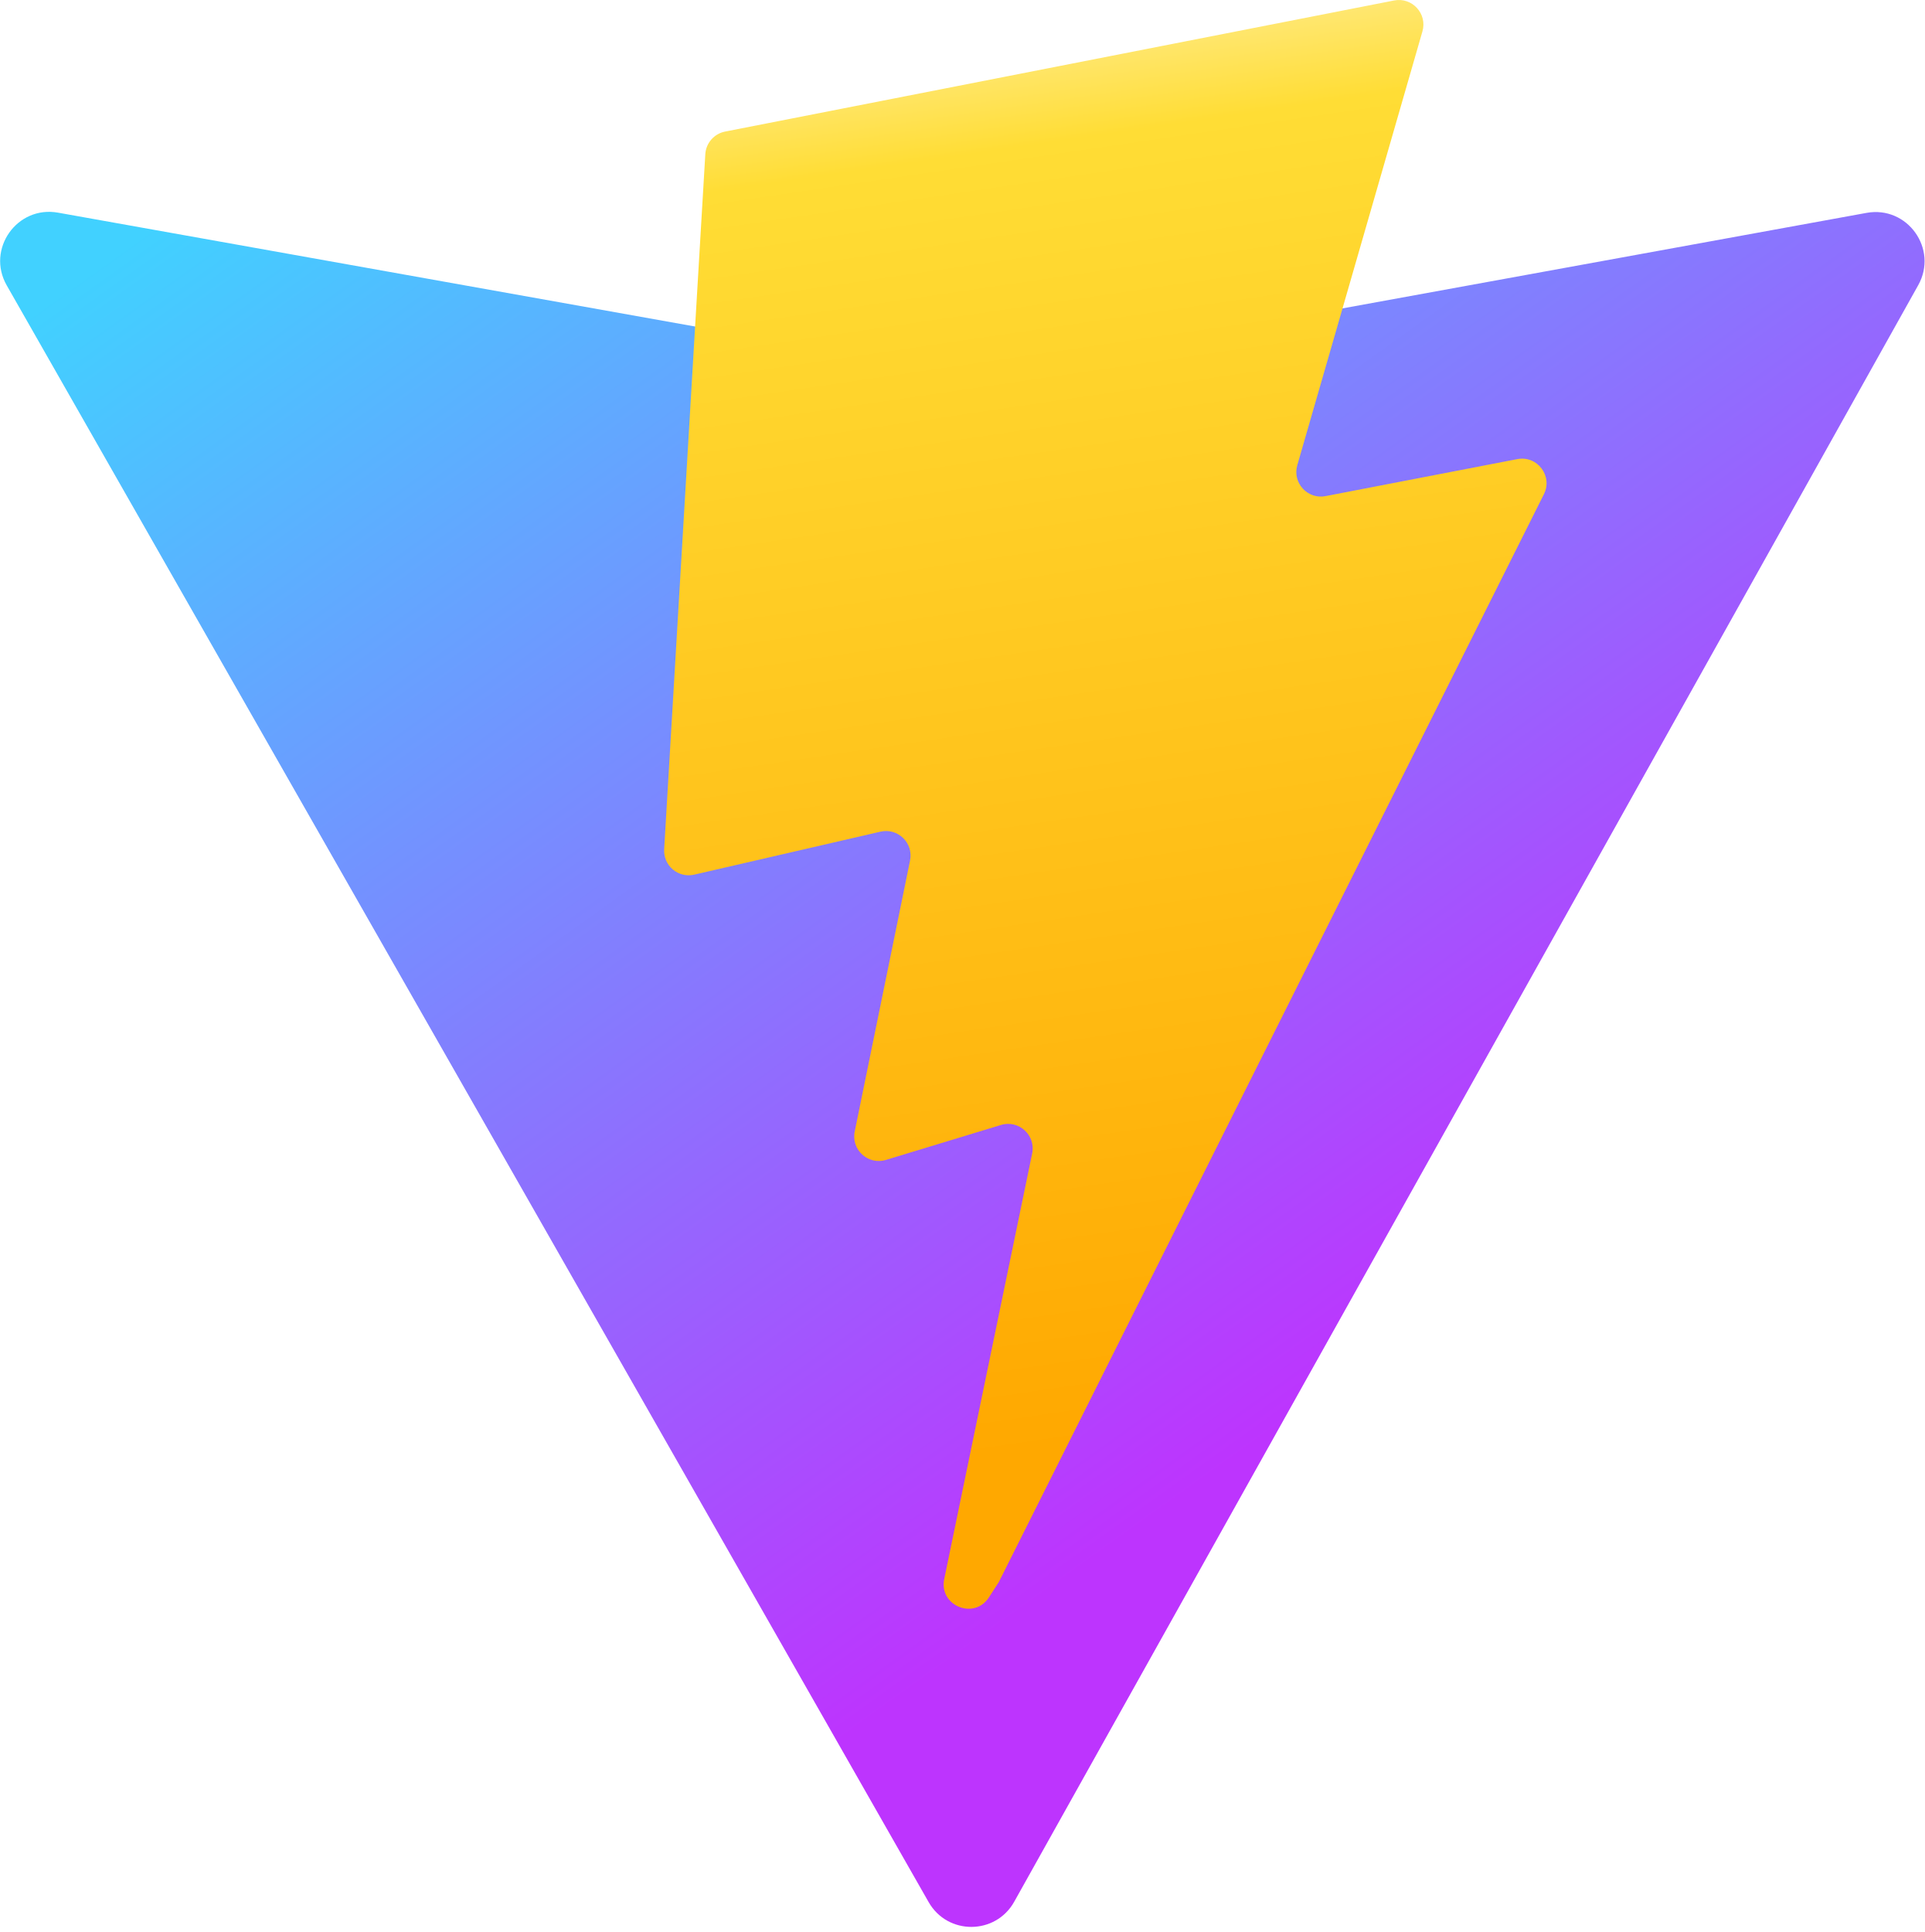
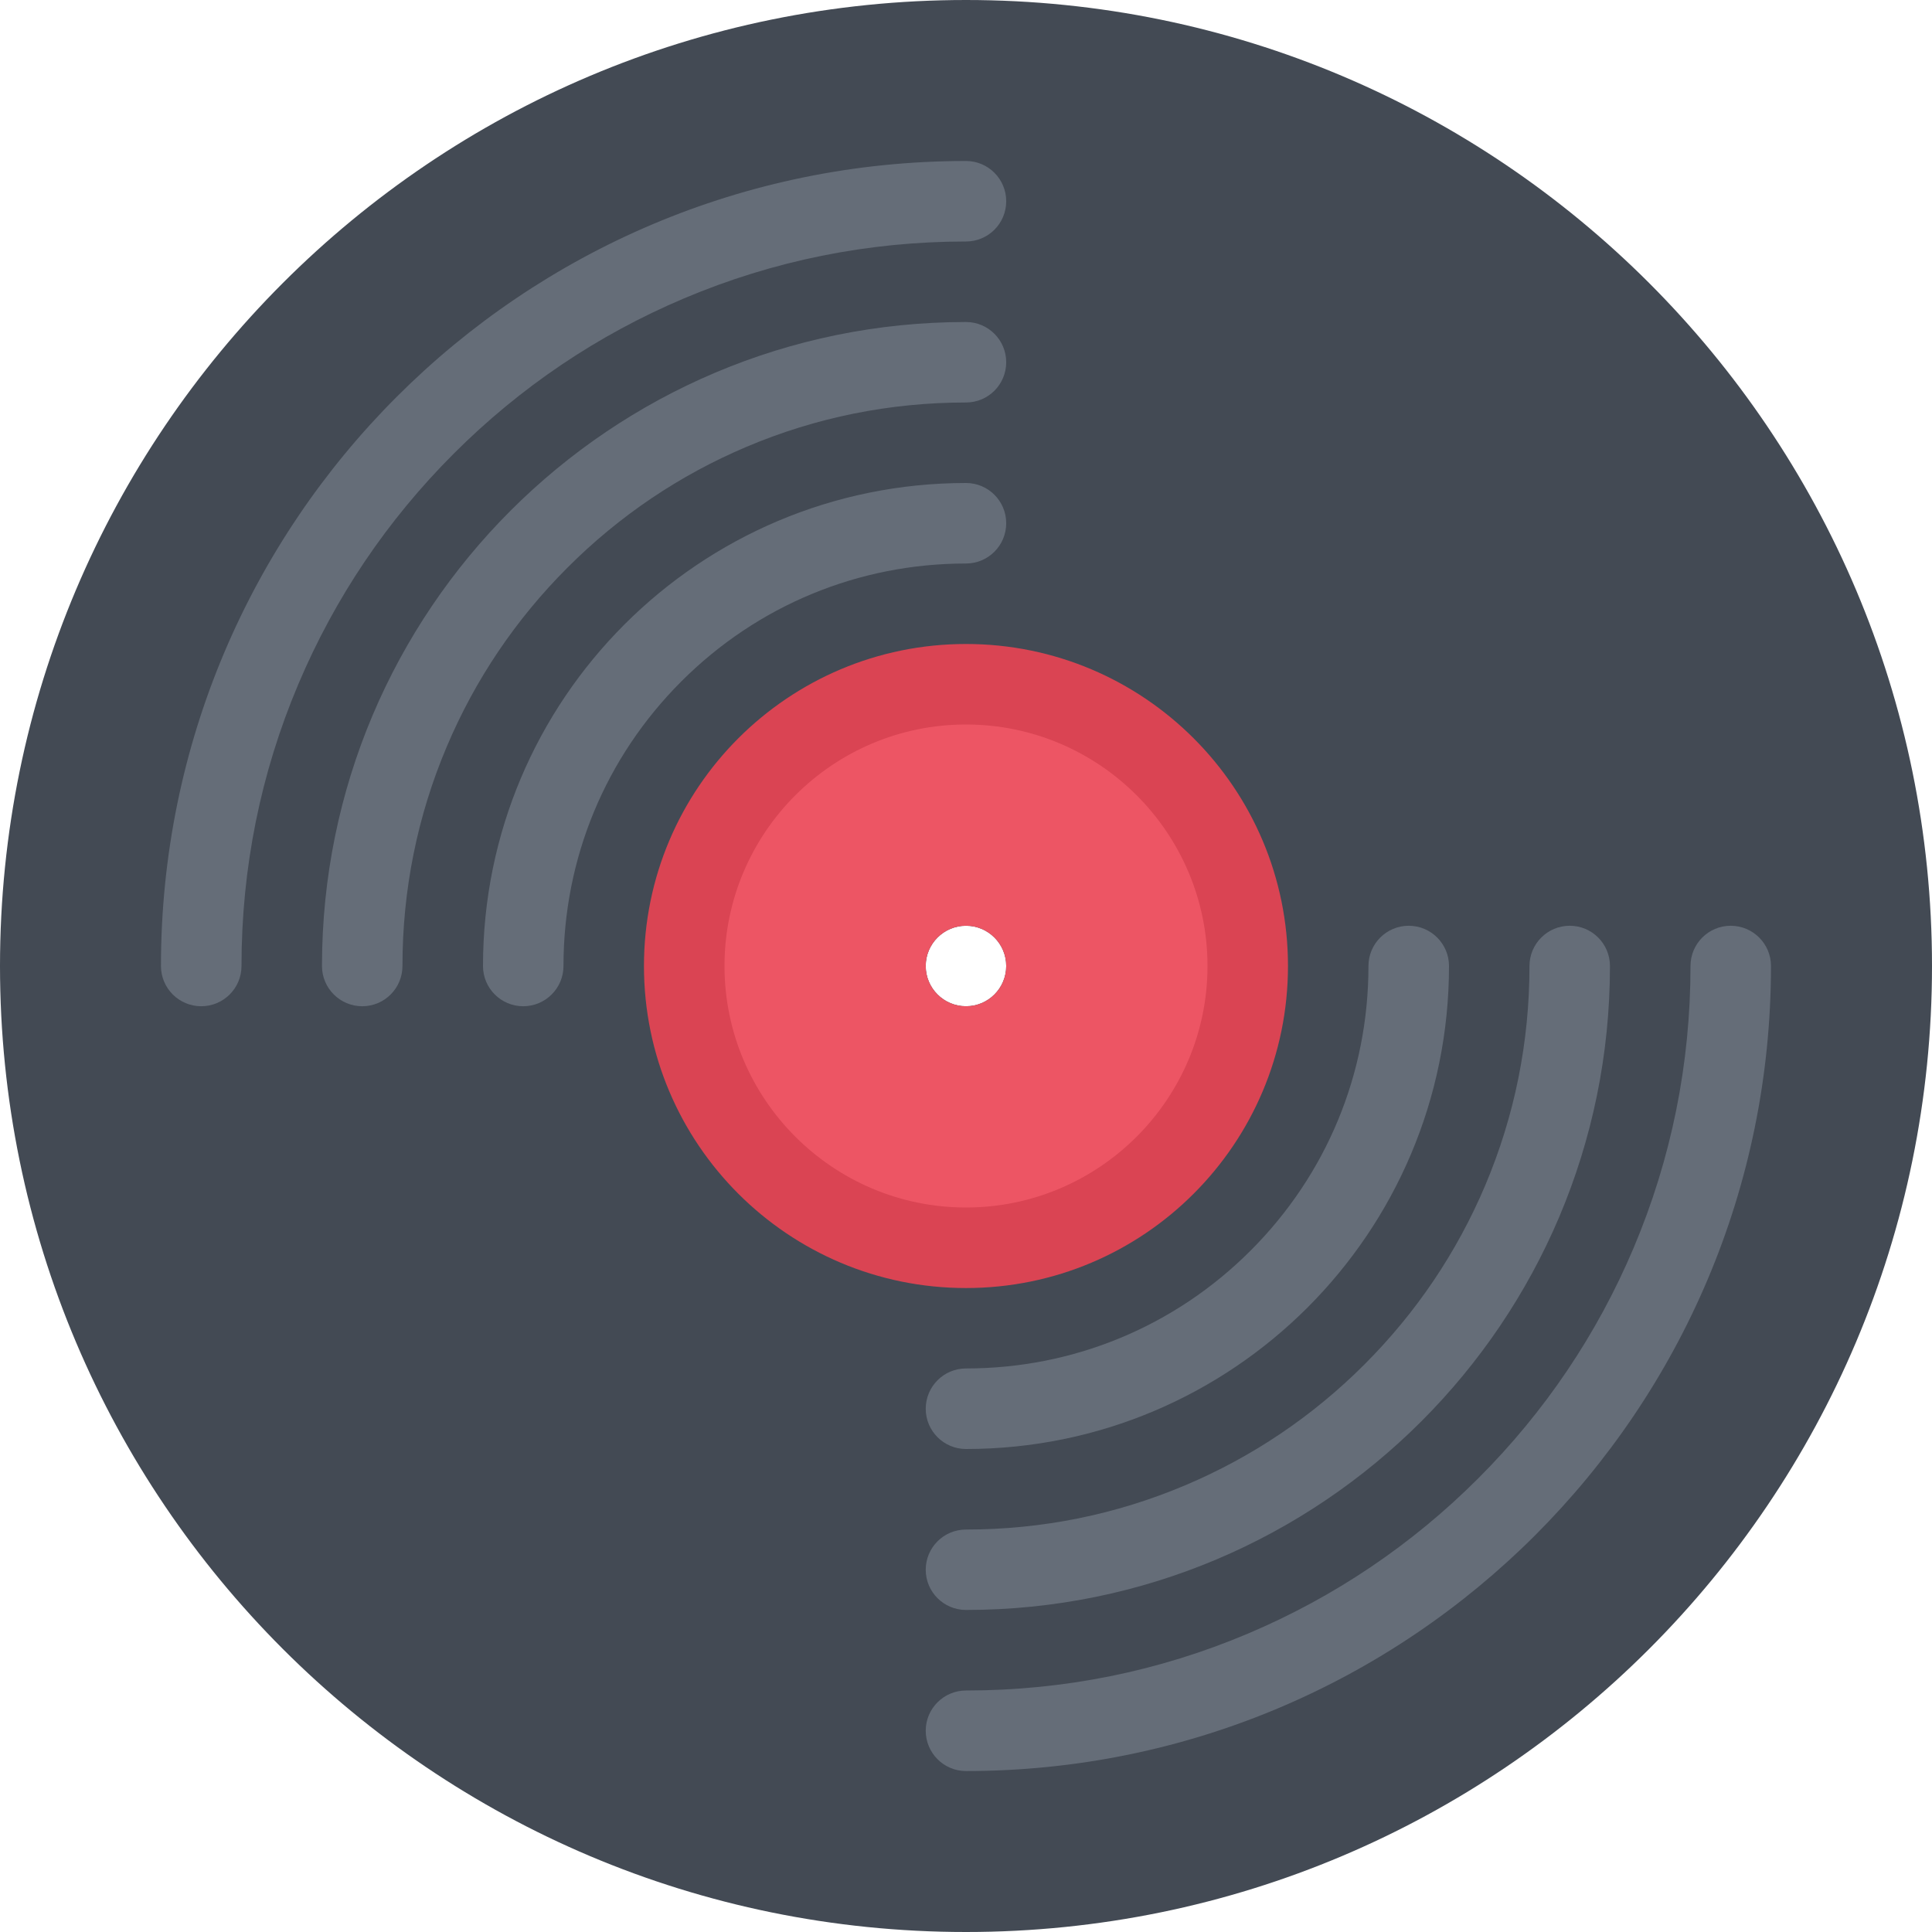
- <svg xmlns="http://www.w3.org/2000/svg" aria-hidden="true" role="img" class="iconify iconify--logos" width="31.88" height="32" preserveAspectRatio="xMidYMid meet" viewBox="0 0 256 257">
-   <defs>
-     <linearGradient id="IconifyId1813088fe1fbc01fb466" x1="-.828%" x2="57.636%" y1="7.652%" y2="78.411%">
-       <stop offset="0%" stop-color="#41D1FF" />
-       <stop offset="100%" stop-color="#BD34FE" />
-     </linearGradient>
-     <linearGradient id="IconifyId1813088fe1fbc01fb467" x1="43.376%" x2="50.316%" y1="2.242%" y2="89.03%">
-       <stop offset="0%" stop-color="#FFEA83" />
-       <stop offset="8.333%" stop-color="#FFDD35" />
-       <stop offset="100%" stop-color="#FFA800" />
-     </linearGradient>
-   </defs>
-   <path fill="url(#IconifyId1813088fe1fbc01fb466)" d="M255.153 37.938L134.897 252.976c-2.483 4.44-8.862 4.466-11.382.048L.875 37.958c-2.746-4.814 1.371-10.646 6.827-9.67l120.385 21.517a6.537 6.537 0 0 0 2.322-.004l117.867-21.483c5.438-.991 9.574 4.796 6.877 9.62Z" />
-   <path fill="url(#IconifyId1813088fe1fbc01fb467)" d="M185.432.063L96.44 17.501a3.268 3.268 0 0 0-2.634 3.014l-5.474 92.456a3.268 3.268 0 0 0 3.997 3.378l24.777-5.718c2.318-.535 4.413 1.507 3.936 3.838l-7.361 36.047c-.495 2.426 1.782 4.5 4.151 3.78l15.304-4.649c2.372-.72 4.652 1.36 4.15 3.788l-11.698 56.621c-.732 3.542 3.979 5.473 5.943 2.437l1.313-2.028l72.516-144.72c1.215-2.423-.88-5.186-3.54-4.672l-25.505 4.922c-2.396.462-4.435-1.77-3.759-4.114l16.646-57.705c.677-2.35-1.37-4.583-3.769-4.113Z" />
+ <svg xmlns="http://www.w3.org/2000/svg" version="1.1" id="Layer_1" width="512" height="512" viewBox="0 0 512 512" enable-background="new 0 0 512 512" xml:space="preserve">
+   <g id="vinyl_record">
+     <g>
+       <path fill="#434A54" d="M256,0C114.609,0,0,114.617,0,256c0,141.375,114.609,256,256,256c141.375,0,256-114.625,256-256    C512,114.617,397.375,0,256,0z M256,266.664c-5.891,0-10.672-4.773-10.672-10.664s4.781-10.664,10.672-10.664    s10.656,4.773,10.656,10.664S261.891,266.664,256,266.664z" />
+     </g>
+     <g>
+       <path fill="#656D78" d="M197.875,118.391c18.391-7.781,37.953-11.727,58.125-11.727c5.891,0,10.656-4.773,10.656-10.664    S261.891,85.336,256,85.336c-94.266,0-170.672,76.406-170.672,170.664c0,5.891,4.781,10.664,10.672,10.664    s10.656-4.773,10.656-10.664c0-20.172,3.953-39.727,11.734-58.117c7.516-17.781,18.297-33.758,32.016-47.477    S180.094,125.914,197.875,118.391z" />
+       <path fill="#656D78" d="M314.109,393.609c-18.391,7.781-37.938,11.734-58.109,11.734c-5.891,0-10.672,4.766-10.672,10.656    s4.781,10.656,10.672,10.656c94.25,0,170.656-76.406,170.656-170.656c0-5.891-4.766-10.664-10.656-10.664    s-10.672,4.773-10.672,10.664c0,20.172-3.938,39.719-11.719,58.125c-7.531,17.781-18.297,33.75-32.016,47.469    S331.891,386.094,314.109,393.609z" />
+       <path fill="#656D78" d="M181.266,79.078C204.922,69.07,230.062,64,256,64c5.891,0,10.656-4.773,10.656-10.664    S261.891,42.664,256,42.664C138.172,42.664,42.656,138.18,42.656,256c0,5.891,4.781,10.664,10.672,10.664S64,261.891,64,256    c0-25.93,5.062-51.07,15.078-74.727c9.672-22.859,23.516-43.398,41.156-61.039S158.406,88.75,181.266,79.078z" />
+       <path fill="#656D78" d="M256,149.336c5.891,0,10.656-4.781,10.656-10.672S261.891,128,256,128l0,0c-70.703,0-128,57.305-128,128    c0,5.891,4.766,10.664,10.656,10.664s10.672-4.773,10.672-10.664c0-28.492,11.094-55.281,31.234-75.422    c20.156-20.148,46.938-31.242,75.422-31.242H256z" />
+       <path fill="#656D78" d="M245.328,373.344c0,5.875,4.781,10.656,10.672,10.656c70.688,0,128-57.312,128-128    c0-5.891-4.781-10.664-10.672-10.664s-10.672,4.773-10.672,10.664c0,28.5-11.094,55.281-31.234,75.422    S284.484,362.656,256,362.656C250.109,362.656,245.328,367.438,245.328,373.344z" />
+       <path fill="#656D78" d="M458.656,245.336c-5.891,0-10.656,4.773-10.656,10.664c0,25.938-5.078,51.062-15.078,74.719    c-9.672,22.875-23.516,43.406-41.156,61.047s-38.188,31.484-61.047,41.156C307.062,442.938,281.922,448,256,448    c-5.891,0-10.672,4.781-10.672,10.656c0,5.906,4.781,10.688,10.672,10.688c117.812,0,213.328-95.531,213.328-213.344    C469.328,250.109,464.547,245.336,458.656,245.336z" />
+     </g>
+     <path fill="#ED5564" d="M256,181.336c-41.172,0-74.672,33.492-74.672,74.664s33.5,74.656,74.672,74.656   s74.656-33.484,74.656-74.656S297.172,181.336,256,181.336z M256,266.664c-5.891,0-10.672-4.773-10.672-10.664   s4.781-10.664,10.672-10.664s10.656,4.773,10.656,10.664S261.891,266.664,256,266.664z" />
+     <path fill="#DA4453" d="M256,170.664c-47.125,0-85.344,38.211-85.344,85.336s38.219,85.344,85.344,85.344   s85.328-38.219,85.328-85.344S303.125,170.664,256,170.664z M256,320c-35.297,0-64-28.719-64-64c0-35.289,28.703-64,64-64   c35.281,0,64,28.711,64,64C320,291.281,291.281,320,256,320z" />
+   </g>
</svg>
